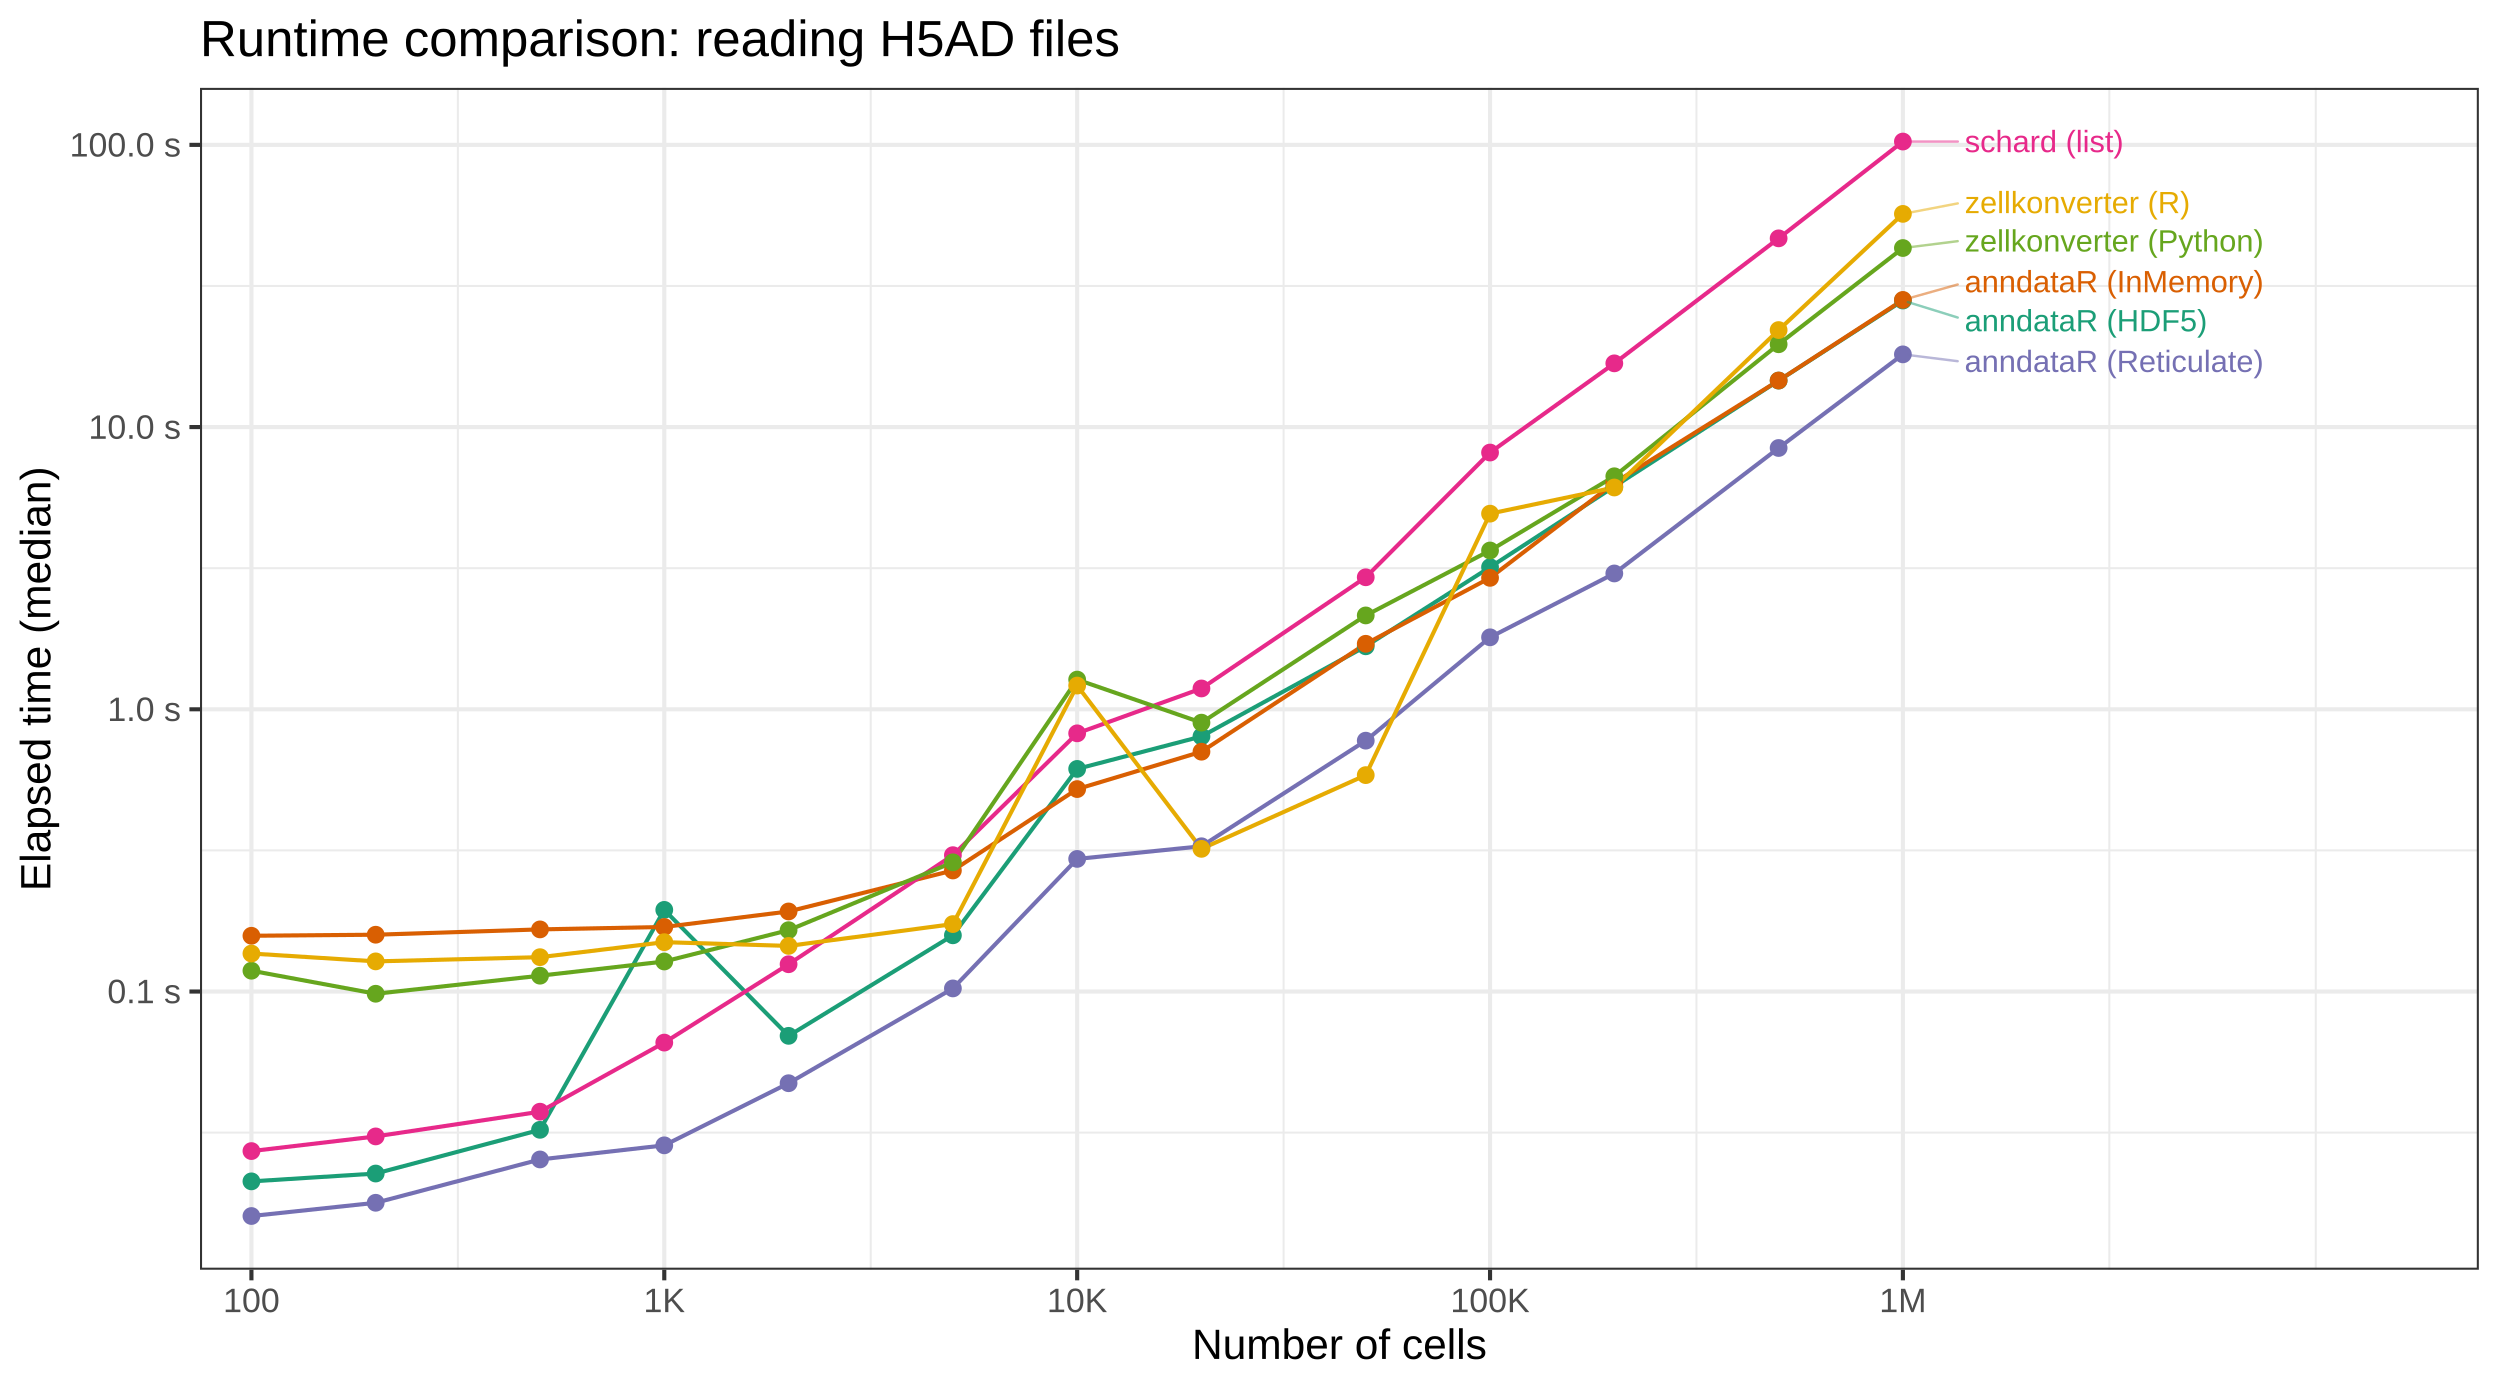
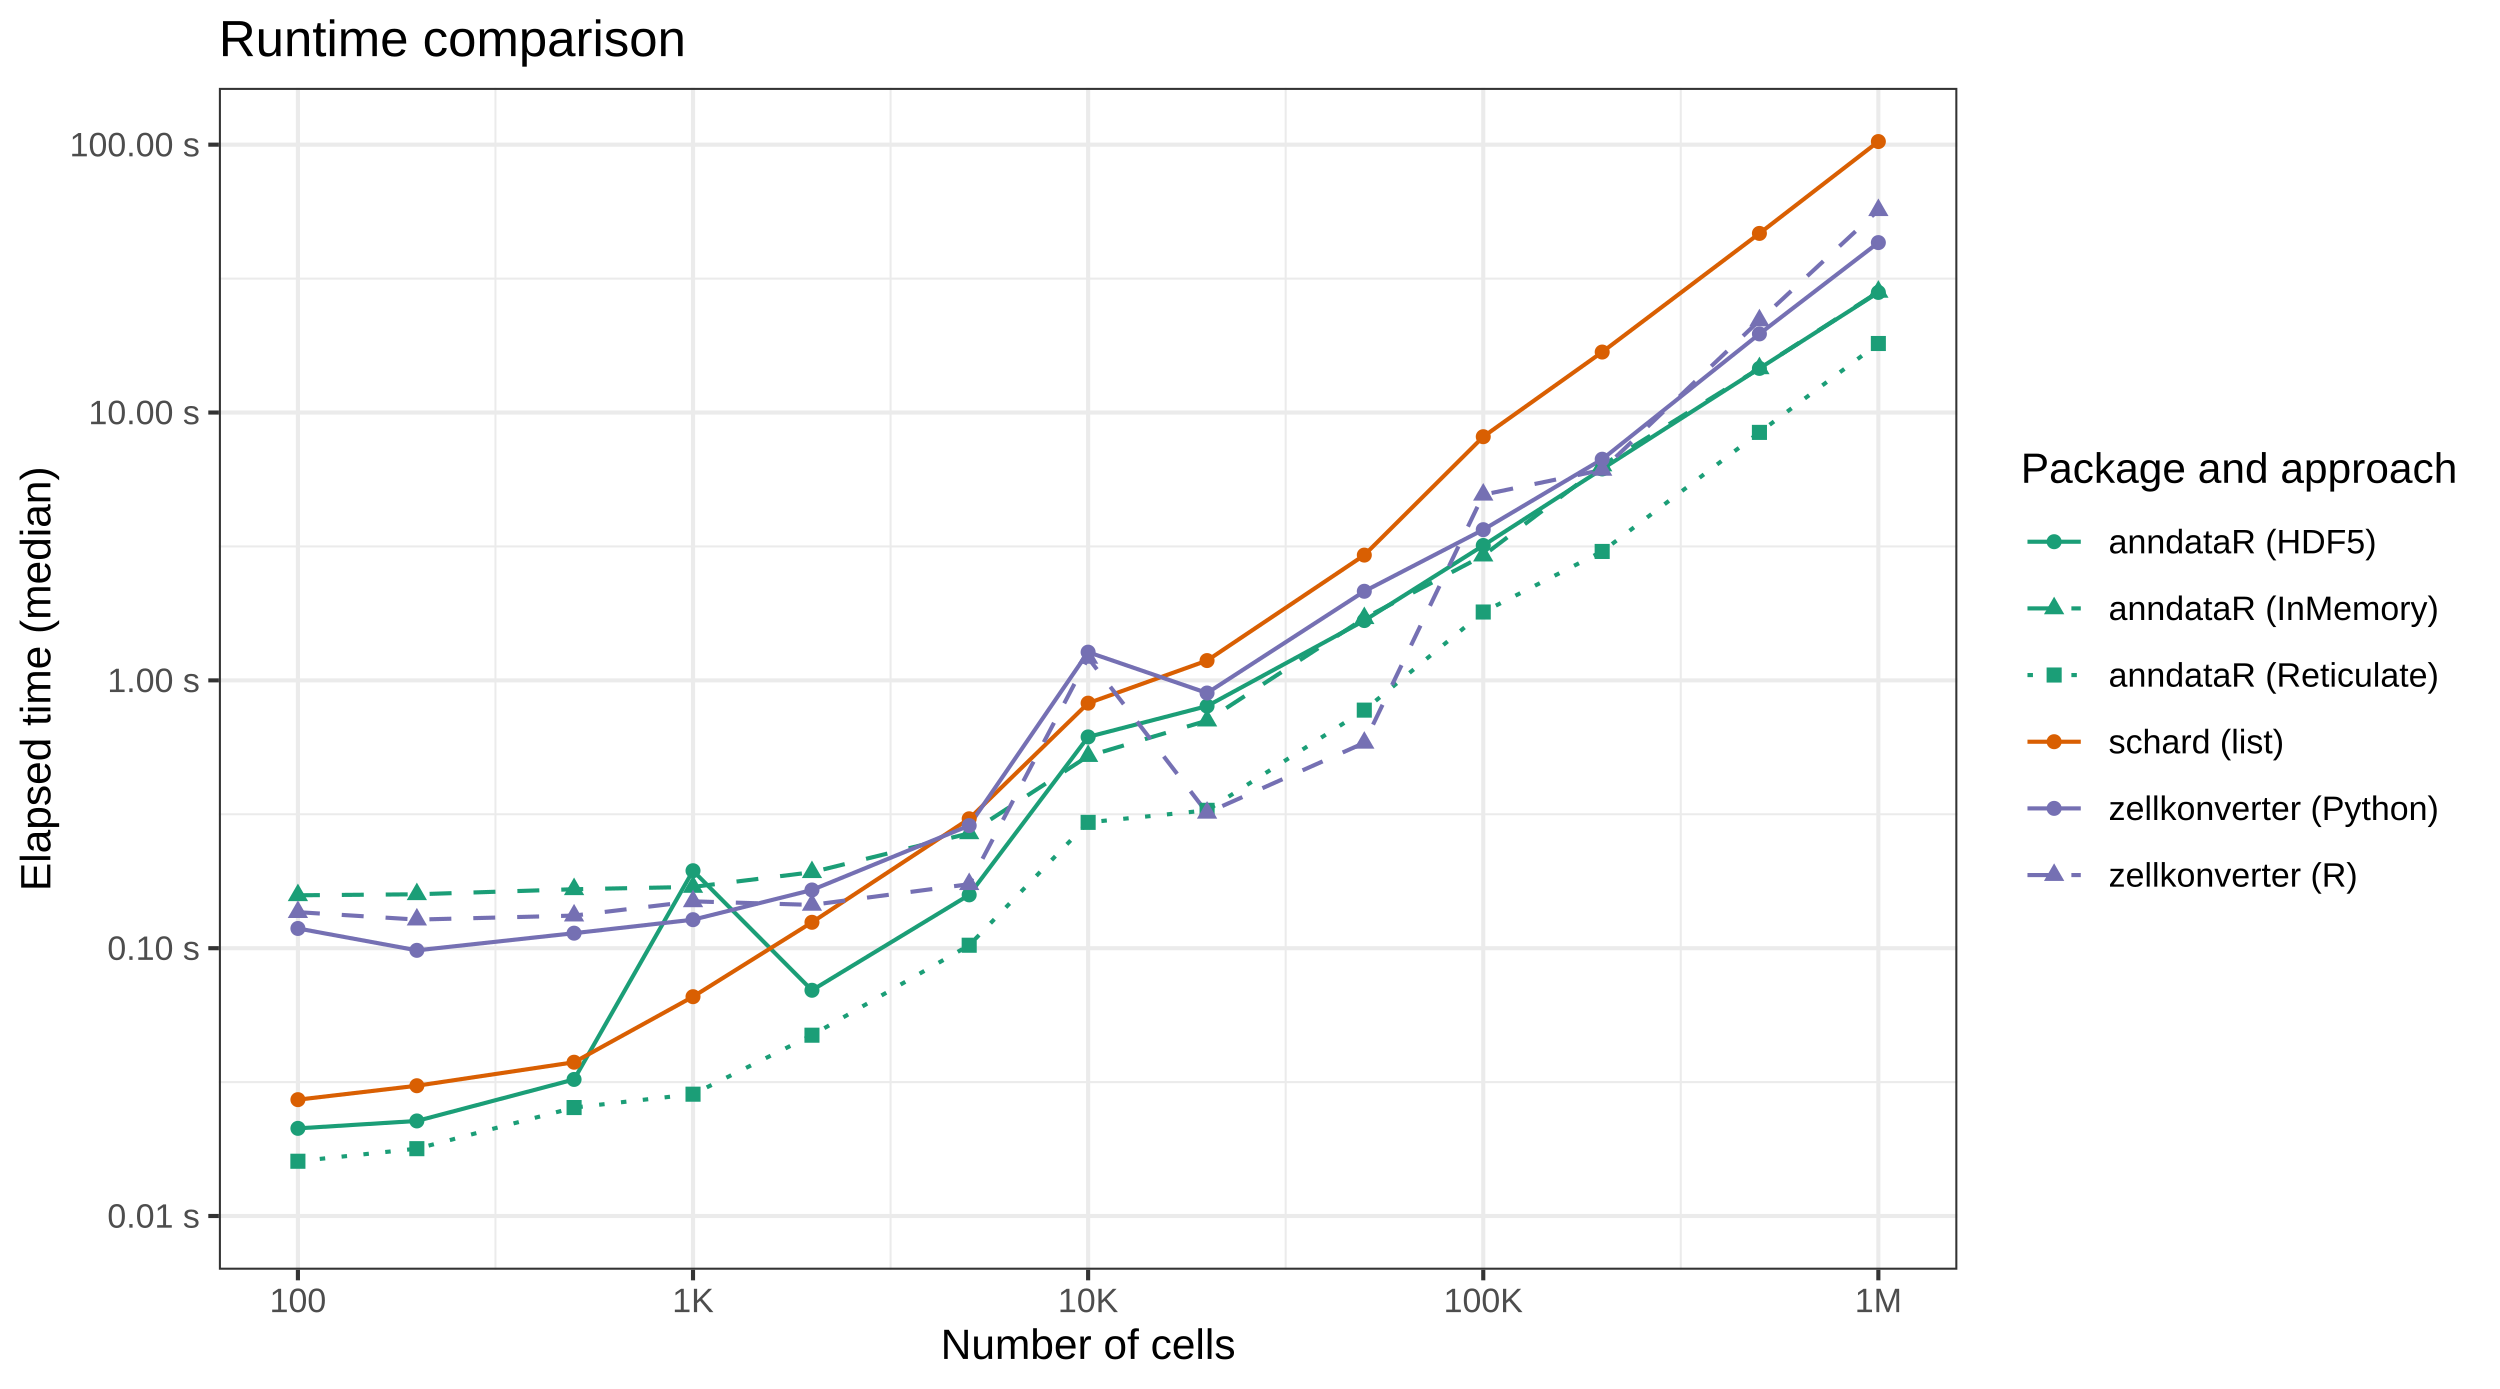
<svg xmlns="http://www.w3.org/2000/svg" width="648.00pt" height="360.00pt" viewBox="0 0 648.00 360.00">
  <g class="svglite">
    <defs>
      <style type="text/css">
    .svglite line, .svglite polyline, .svglite polygon, .svglite path, .svglite rect, .svglite circle {
      fill: none;
      stroke: #000000;
      stroke-linecap: round;
      stroke-linejoin: round;
      stroke-miterlimit: 10.00;
    }
    .svglite text {
      white-space: pre;
    }
    .svglite g.glyphgroup path {
      fill: inherit;
      stroke: none;
    }
  </style>
    </defs>
    <rect width="100%" height="100%" style="stroke: none; fill: #FFFFFF;" />
    <defs>
      <clipPath id="cpMC4wMHw2NDguMDB8MC4wMHwzNjAuMDA=">
        <rect x="0.00" y="0.00" width="648.00" height="360.00" />
      </clipPath>
    </defs>
    <g clip-path="url(#cpMC4wMHw2NDguMDB8MC4wMHwzNjAuMDA=)">
      <rect x="0.00" y="0.00" width="648.00" height="360.00" style="stroke-width: 1.07; stroke: #FFFFFF; fill: #FFFFFF;" />
    </g>
    <defs>
-       <clipPath id="cpNTEuODR8NjQyLjUyfDIyLjc3fDMyOS4xMg==">
-         <rect x="51.84" y="22.77" width="590.68" height="306.35" />
+       <clipPath id="cpNTYuNzN8NTA3LjM1fDIyLjc3fDMyOS4xMg==">
+         <rect x="56.73" y="22.77" width="450.62" height="306.35" />
      </clipPath>
    </defs>
-     <g clip-path="url(#cpNTEuODR8NjQyLjUyfDIyLjc3fDMyOS4xMg==)">
-       <rect x="51.84" y="22.77" width="590.68" height="306.35" style="stroke-width: 1.07; stroke: none; fill: #FFFFFF;" />
-       <polyline points="51.84,293.57 642.52,293.57 " style="stroke-width: 0.53; stroke: #EBEBEB; stroke-linecap: butt;" />
-       <polyline points="51.84,220.42 642.52,220.42 " style="stroke-width: 0.53; stroke: #EBEBEB; stroke-linecap: butt;" />
-       <polyline points="51.84,147.27 642.52,147.27 " style="stroke-width: 0.53; stroke: #EBEBEB; stroke-linecap: butt;" />
-       <polyline points="51.84,74.12 642.52,74.12 " style="stroke-width: 0.53; stroke: #EBEBEB; stroke-linecap: butt;" />
-       <polyline points="118.68,329.12 118.68,22.77 " style="stroke-width: 0.53; stroke: #EBEBEB; stroke-linecap: butt;" />
-       <polyline points="225.69,329.12 225.69,22.77 " style="stroke-width: 0.53; stroke: #EBEBEB; stroke-linecap: butt;" />
-       <polyline points="332.71,329.12 332.71,22.77 " style="stroke-width: 0.53; stroke: #EBEBEB; stroke-linecap: butt;" />
-       <polyline points="439.72,329.12 439.72,22.77 " style="stroke-width: 0.53; stroke: #EBEBEB; stroke-linecap: butt;" />
-       <polyline points="546.74,329.12 546.74,22.77 " style="stroke-width: 0.53; stroke: #EBEBEB; stroke-linecap: butt;" />
-       <polyline points="600.25,329.12 600.25,22.77 " style="stroke-width: 0.53; stroke: #EBEBEB; stroke-linecap: butt;" />
-       <polyline points="51.84,257.00 642.52,257.00 " style="stroke-width: 1.07; stroke: #EBEBEB; stroke-linecap: butt;" />
-       <polyline points="51.84,183.85 642.52,183.85 " style="stroke-width: 1.07; stroke: #EBEBEB; stroke-linecap: butt;" />
-       <polyline points="51.84,110.70 642.52,110.70 " style="stroke-width: 1.07; stroke: #EBEBEB; stroke-linecap: butt;" />
-       <polyline points="51.84,37.55 642.52,37.55 " style="stroke-width: 1.07; stroke: #EBEBEB; stroke-linecap: butt;" />
-       <polyline points="65.17,329.12 65.17,22.77 " style="stroke-width: 1.07; stroke: #EBEBEB; stroke-linecap: butt;" />
-       <polyline points="172.18,329.12 172.18,22.77 " style="stroke-width: 1.07; stroke: #EBEBEB; stroke-linecap: butt;" />
-       <polyline points="279.20,329.12 279.20,22.77 " style="stroke-width: 1.07; stroke: #EBEBEB; stroke-linecap: butt;" />
-       <polyline points="386.22,329.12 386.22,22.77 " style="stroke-width: 1.07; stroke: #EBEBEB; stroke-linecap: butt;" />
-       <polyline points="493.23,329.12 493.23,22.77 " style="stroke-width: 1.07; stroke: #EBEBEB; stroke-linecap: butt;" />
-       <polyline points="65.17,306.21 97.38,304.18 139.97,292.85 172.18,235.84 204.40,268.49 246.99,242.43 279.20,199.30 311.42,190.88 354.00,167.52 386.22,147.01 418.43,126.11 461.02,98.65 493.23,77.90 " style="stroke-width: 1.07; stroke: #1B9E77; stroke-linecap: butt;" />
-       <polyline points="65.17,242.55 97.38,242.28 139.97,240.90 172.18,240.27 204.40,236.25 246.99,225.63 279.20,204.53 311.42,194.84 354.00,166.87 386.22,149.78 418.43,125.16 461.02,98.63 493.23,77.74 " style="stroke-width: 1.07; stroke: #D95F02; stroke-linecap: butt;" />
-       <polyline points="65.17,315.19 97.38,311.76 139.97,300.53 172.18,296.87 204.40,280.77 246.99,256.20 279.20,222.63 311.42,219.35 354.00,191.98 386.22,165.19 418.43,148.64 461.02,116.12 493.23,91.85 " style="stroke-width: 1.07; stroke: #7570B3; stroke-linecap: butt;" />
-       <polyline points="65.17,298.36 97.38,294.56 139.97,288.15 172.18,270.24 204.40,249.93 246.99,221.66 279.20,190.08 311.42,178.45 354.00,149.63 386.22,117.30 418.43,94.18 461.02,61.78 493.23,36.69 " style="stroke-width: 1.07; stroke: #E7298A; stroke-linecap: butt;" />
-       <polyline points="65.17,251.61 97.38,257.58 139.97,252.90 172.18,249.22 204.40,241.10 246.99,223.51 279.20,176.15 311.42,187.31 354.00,159.52 386.22,142.69 418.43,123.45 461.02,89.23 493.23,64.29 " style="stroke-width: 1.07; stroke: #66A61E; stroke-linecap: butt;" />
-       <polyline points="65.17,247.16 97.38,249.19 139.97,248.10 172.18,244.21 204.40,245.18 246.99,239.52 279.20,177.70 311.42,220.02 354.00,200.91 386.22,133.14 418.43,126.36 461.02,85.55 493.23,55.44 " style="stroke-width: 1.07; stroke: #E6AB02; stroke-linecap: butt;" />
-       <circle cx="65.17" cy="306.21" r="1.95" style="stroke-width: 0.71; stroke: #1B9E77; fill: #1B9E77;" />
-       <circle cx="172.18" cy="235.84" r="1.95" style="stroke-width: 0.71; stroke: #1B9E77; fill: #1B9E77;" />
-       <circle cx="279.20" cy="199.30" r="1.95" style="stroke-width: 0.71; stroke: #1B9E77; fill: #1B9E77;" />
-       <circle cx="386.22" cy="147.01" r="1.95" style="stroke-width: 0.71; stroke: #1B9E77; fill: #1B9E77;" />
-       <circle cx="493.23" cy="77.90" r="1.95" style="stroke-width: 0.71; stroke: #1B9E77; fill: #1B9E77;" />
-       <circle cx="97.38" cy="304.18" r="1.95" style="stroke-width: 0.71; stroke: #1B9E77; fill: #1B9E77;" />
-       <circle cx="204.40" cy="268.49" r="1.95" style="stroke-width: 0.71; stroke: #1B9E77; fill: #1B9E77;" />
-       <circle cx="311.42" cy="190.88" r="1.95" style="stroke-width: 0.71; stroke: #1B9E77; fill: #1B9E77;" />
-       <circle cx="418.43" cy="126.11" r="1.95" style="stroke-width: 0.71; stroke: #1B9E77; fill: #1B9E77;" />
-       <circle cx="139.97" cy="292.85" r="1.95" style="stroke-width: 0.71; stroke: #1B9E77; fill: #1B9E77;" />
-       <circle cx="246.99" cy="242.43" r="1.95" style="stroke-width: 0.71; stroke: #1B9E77; fill: #1B9E77;" />
-       <circle cx="354.00" cy="167.52" r="1.95" style="stroke-width: 0.71; stroke: #1B9E77; fill: #1B9E77;" />
-       <circle cx="461.02" cy="98.65" r="1.95" style="stroke-width: 0.71; stroke: #1B9E77; fill: #1B9E77;" />
-       <circle cx="65.17" cy="242.55" r="1.95" style="stroke-width: 0.71; stroke: #D95F02; fill: #D95F02;" />
-       <circle cx="172.18" cy="240.27" r="1.95" style="stroke-width: 0.71; stroke: #D95F02; fill: #D95F02;" />
-       <circle cx="279.20" cy="204.53" r="1.95" style="stroke-width: 0.71; stroke: #D95F02; fill: #D95F02;" />
-       <circle cx="386.22" cy="149.78" r="1.95" style="stroke-width: 0.71; stroke: #D95F02; fill: #D95F02;" />
-       <circle cx="493.23" cy="77.74" r="1.95" style="stroke-width: 0.71; stroke: #D95F02; fill: #D95F02;" />
-       <circle cx="97.38" cy="242.28" r="1.95" style="stroke-width: 0.71; stroke: #D95F02; fill: #D95F02;" />
-       <circle cx="204.40" cy="236.25" r="1.95" style="stroke-width: 0.71; stroke: #D95F02; fill: #D95F02;" />
-       <circle cx="311.42" cy="194.84" r="1.95" style="stroke-width: 0.71; stroke: #D95F02; fill: #D95F02;" />
-       <circle cx="418.43" cy="125.16" r="1.95" style="stroke-width: 0.71; stroke: #D95F02; fill: #D95F02;" />
-       <circle cx="139.97" cy="240.90" r="1.95" style="stroke-width: 0.71; stroke: #D95F02; fill: #D95F02;" />
-       <circle cx="246.99" cy="225.63" r="1.95" style="stroke-width: 0.71; stroke: #D95F02; fill: #D95F02;" />
-       <circle cx="354.00" cy="166.87" r="1.95" style="stroke-width: 0.71; stroke: #D95F02; fill: #D95F02;" />
-       <circle cx="461.02" cy="98.63" r="1.95" style="stroke-width: 0.71; stroke: #D95F02; fill: #D95F02;" />
-       <circle cx="65.17" cy="315.19" r="1.95" style="stroke-width: 0.71; stroke: #7570B3; fill: #7570B3;" />
-       <circle cx="172.18" cy="296.87" r="1.95" style="stroke-width: 0.71; stroke: #7570B3; fill: #7570B3;" />
-       <circle cx="279.20" cy="222.63" r="1.95" style="stroke-width: 0.71; stroke: #7570B3; fill: #7570B3;" />
-       <circle cx="386.22" cy="165.19" r="1.95" style="stroke-width: 0.71; stroke: #7570B3; fill: #7570B3;" />
-       <circle cx="493.23" cy="91.85" r="1.95" style="stroke-width: 0.71; stroke: #7570B3; fill: #7570B3;" />
-       <circle cx="97.38" cy="311.76" r="1.95" style="stroke-width: 0.71; stroke: #7570B3; fill: #7570B3;" />
-       <circle cx="204.40" cy="280.77" r="1.95" style="stroke-width: 0.71; stroke: #7570B3; fill: #7570B3;" />
-       <circle cx="311.42" cy="219.35" r="1.95" style="stroke-width: 0.71; stroke: #7570B3; fill: #7570B3;" />
-       <circle cx="418.43" cy="148.64" r="1.95" style="stroke-width: 0.71; stroke: #7570B3; fill: #7570B3;" />
-       <circle cx="139.97" cy="300.53" r="1.95" style="stroke-width: 0.71; stroke: #7570B3; fill: #7570B3;" />
-       <circle cx="246.99" cy="256.20" r="1.95" style="stroke-width: 0.71; stroke: #7570B3; fill: #7570B3;" />
-       <circle cx="354.00" cy="191.98" r="1.95" style="stroke-width: 0.71; stroke: #7570B3; fill: #7570B3;" />
-       <circle cx="461.02" cy="116.12" r="1.95" style="stroke-width: 0.71; stroke: #7570B3; fill: #7570B3;" />
-       <circle cx="65.17" cy="298.36" r="1.95" style="stroke-width: 0.71; stroke: #E7298A; fill: #E7298A;" />
-       <circle cx="172.18" cy="270.24" r="1.95" style="stroke-width: 0.71; stroke: #E7298A; fill: #E7298A;" />
-       <circle cx="279.20" cy="190.08" r="1.95" style="stroke-width: 0.71; stroke: #E7298A; fill: #E7298A;" />
-       <circle cx="386.22" cy="117.30" r="1.95" style="stroke-width: 0.71; stroke: #E7298A; fill: #E7298A;" />
-       <circle cx="493.23" cy="36.69" r="1.95" style="stroke-width: 0.71; stroke: #E7298A; fill: #E7298A;" />
-       <circle cx="97.38" cy="294.56" r="1.95" style="stroke-width: 0.71; stroke: #E7298A; fill: #E7298A;" />
-       <circle cx="204.40" cy="249.93" r="1.95" style="stroke-width: 0.71; stroke: #E7298A; fill: #E7298A;" />
-       <circle cx="311.42" cy="178.45" r="1.95" style="stroke-width: 0.71; stroke: #E7298A; fill: #E7298A;" />
-       <circle cx="418.43" cy="94.18" r="1.95" style="stroke-width: 0.71; stroke: #E7298A; fill: #E7298A;" />
-       <circle cx="139.97" cy="288.15" r="1.95" style="stroke-width: 0.71; stroke: #E7298A; fill: #E7298A;" />
-       <circle cx="246.99" cy="221.66" r="1.95" style="stroke-width: 0.71; stroke: #E7298A; fill: #E7298A;" />
-       <circle cx="354.00" cy="149.63" r="1.95" style="stroke-width: 0.71; stroke: #E7298A; fill: #E7298A;" />
-       <circle cx="461.02" cy="61.78" r="1.95" style="stroke-width: 0.71; stroke: #E7298A; fill: #E7298A;" />
-       <circle cx="65.17" cy="251.61" r="1.95" style="stroke-width: 0.71; stroke: #66A61E; fill: #66A61E;" />
-       <circle cx="172.18" cy="249.22" r="1.95" style="stroke-width: 0.71; stroke: #66A61E; fill: #66A61E;" />
-       <circle cx="279.20" cy="176.15" r="1.95" style="stroke-width: 0.71; stroke: #66A61E; fill: #66A61E;" />
-       <circle cx="386.22" cy="142.69" r="1.95" style="stroke-width: 0.71; stroke: #66A61E; fill: #66A61E;" />
-       <circle cx="493.23" cy="64.29" r="1.95" style="stroke-width: 0.71; stroke: #66A61E; fill: #66A61E;" />
-       <circle cx="97.38" cy="257.58" r="1.95" style="stroke-width: 0.71; stroke: #66A61E; fill: #66A61E;" />
-       <circle cx="204.40" cy="241.10" r="1.95" style="stroke-width: 0.71; stroke: #66A61E; fill: #66A61E;" />
-       <circle cx="311.42" cy="187.31" r="1.95" style="stroke-width: 0.71; stroke: #66A61E; fill: #66A61E;" />
-       <circle cx="418.43" cy="123.45" r="1.95" style="stroke-width: 0.71; stroke: #66A61E; fill: #66A61E;" />
-       <circle cx="139.97" cy="252.90" r="1.95" style="stroke-width: 0.71; stroke: #66A61E; fill: #66A61E;" />
-       <circle cx="246.99" cy="223.51" r="1.95" style="stroke-width: 0.71; stroke: #66A61E; fill: #66A61E;" />
-       <circle cx="354.00" cy="159.52" r="1.95" style="stroke-width: 0.71; stroke: #66A61E; fill: #66A61E;" />
-       <circle cx="461.02" cy="89.23" r="1.95" style="stroke-width: 0.71; stroke: #66A61E; fill: #66A61E;" />
-       <circle cx="65.17" cy="247.16" r="1.95" style="stroke-width: 0.71; stroke: #E6AB02; fill: #E6AB02;" />
-       <circle cx="172.18" cy="244.21" r="1.95" style="stroke-width: 0.71; stroke: #E6AB02; fill: #E6AB02;" />
-       <circle cx="279.20" cy="177.70" r="1.95" style="stroke-width: 0.71; stroke: #E6AB02; fill: #E6AB02;" />
-       <circle cx="386.22" cy="133.14" r="1.95" style="stroke-width: 0.71; stroke: #E6AB02; fill: #E6AB02;" />
-       <circle cx="493.23" cy="55.44" r="1.95" style="stroke-width: 0.71; stroke: #E6AB02; fill: #E6AB02;" />
-       <circle cx="97.38" cy="249.19" r="1.95" style="stroke-width: 0.71; stroke: #E6AB02; fill: #E6AB02;" />
-       <circle cx="204.40" cy="245.18" r="1.95" style="stroke-width: 0.71; stroke: #E6AB02; fill: #E6AB02;" />
-       <circle cx="311.42" cy="220.02" r="1.95" style="stroke-width: 0.71; stroke: #E6AB02; fill: #E6AB02;" />
-       <circle cx="418.43" cy="126.36" r="1.95" style="stroke-width: 0.71; stroke: #E6AB02; fill: #E6AB02;" />
-       <circle cx="139.97" cy="248.10" r="1.95" style="stroke-width: 0.71; stroke: #E6AB02; fill: #E6AB02;" />
-       <circle cx="246.99" cy="239.52" r="1.95" style="stroke-width: 0.71; stroke: #E6AB02; fill: #E6AB02;" />
-       <circle cx="354.00" cy="200.91" r="1.95" style="stroke-width: 0.71; stroke: #E6AB02; fill: #E6AB02;" />
-       <circle cx="461.02" cy="85.55" r="1.95" style="stroke-width: 0.71; stroke: #E6AB02; fill: #E6AB02;" />
-       <line x1="507.44" y1="82.31" x2="494.51" y2="78.30" style="stroke-width: 0.64; stroke: #1B9E77; stroke-opacity: 0.50;" />
-       <line x1="507.43" y1="73.74" x2="494.54" y2="77.37" style="stroke-width: 0.64; stroke: #D95F02; stroke-opacity: 0.50;" />
-       <line x1="507.42" y1="93.62" x2="494.68" y2="92.03" style="stroke-width: 0.64; stroke: #7570B3; stroke-opacity: 0.50;" />
-       <line x1="507.46" y1="36.69" x2="494.72" y2="36.69" style="stroke-width: 0.64; stroke: #E7298A; stroke-opacity: 0.50;" />
-       <line x1="507.43" y1="62.51" x2="494.68" y2="64.11" style="stroke-width: 0.64; stroke: #66A61E; stroke-opacity: 0.50;" />
-       <line x1="507.45" y1="52.72" x2="494.63" y2="55.17" style="stroke-width: 0.64; stroke: #E6AB02; stroke-opacity: 0.50;" />
-       <text x="509.24" y="85.87" style="font-size: 7.97px;fill: #1B9E77; font-family: &quot;Liberation Sans&quot;;" textLength="62.78px" lengthAdjust="spacingAndGlyphs">anndataR (HDF5)</text>
-       <text x="509.23" y="75.75" style="font-size: 7.97px;fill: #D95F02; font-family: &quot;Liberation Sans&quot;;" textLength="77.36px" lengthAdjust="spacingAndGlyphs">anndataR (InMemory)</text>
-       <text x="509.22" y="96.41" style="font-size: 7.97px;fill: #7570B3; font-family: &quot;Liberation Sans&quot;;" textLength="77.36px" lengthAdjust="spacingAndGlyphs">anndataR (Reticulate)</text>
-       <text x="509.26" y="39.43" style="font-size: 7.97px;fill: #E7298A; font-family: &quot;Liberation Sans&quot;;" textLength="41.12px" lengthAdjust="spacingAndGlyphs">schard (list)</text>
-       <text x="509.23" y="65.19" style="font-size: 7.97px;fill: #66A61E; font-family: &quot;Liberation Sans&quot;;" textLength="77.38px" lengthAdjust="spacingAndGlyphs">zellkonverter (Python)</text>
-       <text x="509.25" y="55.25" style="font-size: 7.97px;fill: #E6AB02; font-family: &quot;Liberation Sans&quot;;" textLength="58.38px" lengthAdjust="spacingAndGlyphs">zellkonverter (R)</text>
-       <rect x="51.84" y="22.77" width="590.68" height="306.35" style="stroke-width: 1.07; stroke: #333333;" />
+     <g clip-path="url(#cpNTYuNzN8NTA3LjM1fDIyLjc3fDMyOS4xMg==)">
+       <rect x="56.73" y="22.77" width="450.62" height="306.35" style="stroke-width: 1.07; stroke: none; fill: #FFFFFF;" />
+       <polyline points="56.73,280.48 507.35,280.48 " style="stroke-width: 0.53; stroke: #EBEBEB; stroke-linecap: butt;" />
+       <polyline points="56.73,211.06 507.35,211.06 " style="stroke-width: 0.53; stroke: #EBEBEB; stroke-linecap: butt;" />
+       <polyline points="56.73,141.64 507.35,141.64 " style="stroke-width: 0.53; stroke: #EBEBEB; stroke-linecap: butt;" />
+       <polyline points="56.73,72.22 507.35,72.22 " style="stroke-width: 0.53; stroke: #EBEBEB; stroke-linecap: butt;" />
+       <polyline points="128.42,329.12 128.42,22.77 " style="stroke-width: 0.53; stroke: #EBEBEB; stroke-linecap: butt;" />
+       <polyline points="230.84,329.12 230.84,22.77 " style="stroke-width: 0.53; stroke: #EBEBEB; stroke-linecap: butt;" />
+       <polyline points="333.25,329.12 333.25,22.77 " style="stroke-width: 0.53; stroke: #EBEBEB; stroke-linecap: butt;" />
+       <polyline points="435.66,329.12 435.66,22.77 " style="stroke-width: 0.53; stroke: #EBEBEB; stroke-linecap: butt;" />
+       <polyline points="56.73,315.19 507.35,315.19 " style="stroke-width: 1.07; stroke: #EBEBEB; stroke-linecap: butt;" />
+       <polyline points="56.73,245.77 507.35,245.77 " style="stroke-width: 1.07; stroke: #EBEBEB; stroke-linecap: butt;" />
+       <polyline points="56.73,176.35 507.35,176.35 " style="stroke-width: 1.07; stroke: #EBEBEB; stroke-linecap: butt;" />
+       <polyline points="56.73,106.93 507.35,106.93 " style="stroke-width: 1.07; stroke: #EBEBEB; stroke-linecap: butt;" />
+       <polyline points="56.73,37.50 507.35,37.50 " style="stroke-width: 1.07; stroke: #EBEBEB; stroke-linecap: butt;" />
+       <polyline points="77.22,329.12 77.22,22.77 " style="stroke-width: 1.07; stroke: #EBEBEB; stroke-linecap: butt;" />
+       <polyline points="179.63,329.12 179.63,22.77 " style="stroke-width: 1.07; stroke: #EBEBEB; stroke-linecap: butt;" />
+       <polyline points="282.04,329.12 282.04,22.77 " style="stroke-width: 1.07; stroke: #EBEBEB; stroke-linecap: butt;" />
+       <polyline points="384.46,329.12 384.46,22.77 " style="stroke-width: 1.07; stroke: #EBEBEB; stroke-linecap: butt;" />
+       <polyline points="486.87,329.12 486.87,22.77 " style="stroke-width: 1.07; stroke: #EBEBEB; stroke-linecap: butt;" />
+       <polyline points="77.22,292.47 108.05,290.55 148.80,279.79 179.63,225.69 210.46,256.68 251.21,231.95 282.04,191.01 312.87,183.02 353.63,160.85 384.46,141.39 415.29,121.55 456.04,95.49 486.87,75.80 " style="stroke-width: 1.07; stroke: #1B9E77; stroke-linecap: butt;" />
+       <polyline points="77.22,232.06 108.05,231.80 148.80,230.49 179.63,229.89 210.46,226.08 251.21,216.00 282.04,195.97 312.87,186.78 353.63,160.24 384.46,144.01 415.29,120.65 456.04,95.47 486.87,75.65 " style="stroke-width: 1.07; stroke: #1B9E77; stroke-dasharray: 5.69,5.69; stroke-linecap: butt;" />
+       <polyline points="77.22,300.99 108.05,297.74 148.80,287.08 179.63,283.61 210.46,268.33 251.21,245.01 282.04,213.16 312.87,210.04 353.63,184.06 384.46,158.64 415.29,142.93 456.04,112.07 486.87,89.04 " style="stroke-width: 1.07; stroke: #1B9E77; stroke-dasharray: 1.42,4.27; stroke-linecap: butt;" />
+       <polyline points="77.22,285.03 108.05,281.42 148.80,275.33 179.63,258.34 210.46,239.06 251.21,212.23 282.04,182.26 312.87,171.22 353.63,143.88 384.46,113.19 415.29,91.25 456.04,60.50 486.87,36.69 " style="stroke-width: 1.07; stroke: #D95F02; stroke-linecap: butt;" />
+       <polyline points="77.22,240.66 108.05,246.33 148.80,241.88 179.63,238.38 210.46,230.68 251.21,213.99 282.04,169.04 312.87,179.63 353.63,153.26 384.46,137.29 415.29,119.03 456.04,86.55 486.87,62.88 " style="stroke-width: 1.07; stroke: #7570B3; stroke-linecap: butt;" />
+       <polyline points="77.22,236.43 108.05,238.36 148.80,237.32 179.63,233.63 210.46,234.55 251.21,229.18 282.04,170.52 312.87,210.68 353.63,192.54 384.46,128.23 415.29,121.79 456.04,83.06 486.87,54.48 " style="stroke-width: 1.07; stroke: #7570B3; stroke-dasharray: 5.69,5.69; stroke-linecap: butt;" />
+       <circle cx="77.22" cy="292.47" r="1.95" style="stroke-width: 0.71; stroke: none; fill: #1B9E77;" />
+       <circle cx="108.05" cy="290.55" r="1.95" style="stroke-width: 0.71; stroke: none; fill: #1B9E77;" />
+       <circle cx="148.80" cy="279.79" r="1.95" style="stroke-width: 0.71; stroke: none; fill: #1B9E77;" />
+       <circle cx="179.63" cy="225.69" r="1.95" style="stroke-width: 0.71; stroke: none; fill: #1B9E77;" />
+       <circle cx="210.46" cy="256.68" r="1.95" style="stroke-width: 0.71; stroke: none; fill: #1B9E77;" />
+       <circle cx="251.21" cy="231.95" r="1.95" style="stroke-width: 0.71; stroke: none; fill: #1B9E77;" />
+       <circle cx="282.04" cy="191.01" r="1.95" style="stroke-width: 0.71; stroke: none; fill: #1B9E77;" />
+       <circle cx="312.87" cy="183.02" r="1.95" style="stroke-width: 0.71; stroke: none; fill: #1B9E77;" />
+       <circle cx="353.63" cy="160.85" r="1.95" style="stroke-width: 0.71; stroke: none; fill: #1B9E77;" />
+       <circle cx="384.46" cy="141.39" r="1.95" style="stroke-width: 0.71; stroke: none; fill: #1B9E77;" />
+       <circle cx="415.29" cy="121.55" r="1.95" style="stroke-width: 0.71; stroke: none; fill: #1B9E77;" />
+       <circle cx="456.04" cy="95.49" r="1.95" style="stroke-width: 0.71; stroke: none; fill: #1B9E77;" />
+       <circle cx="486.87" cy="75.80" r="1.95" style="stroke-width: 0.71; stroke: none; fill: #1B9E77;" />
+       <polygon points="77.22,229.02 79.85,233.58 74.58,233.58 " style="stroke-width: 0.71; stroke: none; fill: #1B9E77;" />
+       <polygon points="108.05,228.76 110.68,233.32 105.41,233.32 " style="stroke-width: 0.71; stroke: none; fill: #1B9E77;" />
+       <polygon points="148.80,227.45 151.43,232.01 146.17,232.01 " style="stroke-width: 0.71; stroke: none; fill: #1B9E77;" />
+       <polygon points="179.63,226.85 182.26,231.41 177.00,231.41 " style="stroke-width: 0.71; stroke: none; fill: #1B9E77;" />
+       <polygon points="210.46,223.04 213.09,227.60 207.83,227.60 " style="stroke-width: 0.71; stroke: none; fill: #1B9E77;" />
+       <polygon points="251.21,212.96 253.85,217.52 248.58,217.52 " style="stroke-width: 0.71; stroke: none; fill: #1B9E77;" />
+       <polygon points="282.04,192.93 284.68,197.49 279.41,197.49 " style="stroke-width: 0.71; stroke: none; fill: #1B9E77;" />
+       <polygon points="312.87,183.74 315.51,188.30 310.24,188.30 " style="stroke-width: 0.71; stroke: none; fill: #1B9E77;" />
+       <polygon points="353.63,157.20 356.26,161.76 350.99,161.76 " style="stroke-width: 0.71; stroke: none; fill: #1B9E77;" />
+       <polygon points="384.46,140.97 387.09,145.53 381.82,145.53 " style="stroke-width: 0.71; stroke: none; fill: #1B9E77;" />
+       <polygon points="415.29,117.61 417.92,122.17 412.65,122.17 " style="stroke-width: 0.71; stroke: none; fill: #1B9E77;" />
+       <polygon points="456.04,92.43 458.67,96.99 453.41,96.99 " style="stroke-width: 0.71; stroke: none; fill: #1B9E77;" />
+       <polygon points="486.87,72.61 489.50,77.17 484.24,77.17 " style="stroke-width: 0.71; stroke: none; fill: #1B9E77;" />
+       <polygon points="75.26,302.95 79.17,302.95 79.17,299.04 75.26,299.04 " style="stroke-width: 0.71; stroke: none; fill: #1B9E77;" />
+       <polygon points="106.09,299.69 110.00,299.69 110.00,295.78 106.09,295.78 " style="stroke-width: 0.71; stroke: none; fill: #1B9E77;" />
+       <polygon points="146.85,289.03 150.76,289.03 150.76,285.12 146.85,285.12 " style="stroke-width: 0.71; stroke: none; fill: #1B9E77;" />
+       <polygon points="177.68,285.57 181.59,285.57 181.59,281.66 177.68,281.66 " style="stroke-width: 0.71; stroke: none; fill: #1B9E77;" />
+       <polygon points="208.51,270.28 212.41,270.28 212.41,266.37 208.51,266.37 " style="stroke-width: 0.71; stroke: none; fill: #1B9E77;" />
+       <polygon points="249.26,246.96 253.17,246.96 253.17,243.05 249.26,243.05 " style="stroke-width: 0.71; stroke: none; fill: #1B9E77;" />
+       <polygon points="280.09,215.11 284.00,215.11 284.00,211.20 280.09,211.20 " style="stroke-width: 0.71; stroke: none; fill: #1B9E77;" />
+       <polygon points="310.92,211.99 314.83,211.99 314.83,208.08 310.92,208.08 " style="stroke-width: 0.71; stroke: none; fill: #1B9E77;" />
+       <polygon points="351.67,186.02 355.58,186.02 355.58,182.11 351.67,182.11 " style="stroke-width: 0.71; stroke: none; fill: #1B9E77;" />
+       <polygon points="382.50,160.59 386.41,160.59 386.41,156.68 382.50,156.68 " style="stroke-width: 0.71; stroke: none; fill: #1B9E77;" />
+       <polygon points="413.33,144.89 417.24,144.89 417.24,140.98 413.33,140.98 " style="stroke-width: 0.71; stroke: none; fill: #1B9E77;" />
+       <polygon points="454.09,114.03 458.00,114.03 458.00,110.12 454.09,110.12 " style="stroke-width: 0.71; stroke: none; fill: #1B9E77;" />
+       <polygon points="484.92,90.99 488.82,90.99 488.82,87.08 484.92,87.08 " style="stroke-width: 0.71; stroke: none; fill: #1B9E77;" />
+       <circle cx="77.22" cy="285.03" r="1.95" style="stroke-width: 0.71; stroke: none; fill: #D95F02;" />
+       <circle cx="108.05" cy="281.42" r="1.95" style="stroke-width: 0.71; stroke: none; fill: #D95F02;" />
+       <circle cx="148.80" cy="275.33" r="1.95" style="stroke-width: 0.71; stroke: none; fill: #D95F02;" />
+       <circle cx="179.63" cy="258.34" r="1.95" style="stroke-width: 0.71; stroke: none; fill: #D95F02;" />
+       <circle cx="210.46" cy="239.06" r="1.95" style="stroke-width: 0.71; stroke: none; fill: #D95F02;" />
+       <circle cx="251.21" cy="212.23" r="1.95" style="stroke-width: 0.71; stroke: none; fill: #D95F02;" />
+       <circle cx="282.04" cy="182.26" r="1.95" style="stroke-width: 0.71; stroke: none; fill: #D95F02;" />
+       <circle cx="312.87" cy="171.22" r="1.95" style="stroke-width: 0.71; stroke: none; fill: #D95F02;" />
+       <circle cx="353.63" cy="143.88" r="1.95" style="stroke-width: 0.71; stroke: none; fill: #D95F02;" />
+       <circle cx="384.46" cy="113.19" r="1.95" style="stroke-width: 0.71; stroke: none; fill: #D95F02;" />
+       <circle cx="415.29" cy="91.25" r="1.95" style="stroke-width: 0.71; stroke: none; fill: #D95F02;" />
+       <circle cx="456.04" cy="60.50" r="1.95" style="stroke-width: 0.71; stroke: none; fill: #D95F02;" />
+       <circle cx="486.87" cy="36.69" r="1.95" style="stroke-width: 0.71; stroke: none; fill: #D95F02;" />
+       <circle cx="77.22" cy="240.66" r="1.95" style="stroke-width: 0.71; stroke: none; fill: #7570B3;" />
+       <circle cx="108.05" cy="246.33" r="1.95" style="stroke-width: 0.71; stroke: none; fill: #7570B3;" />
+       <circle cx="148.80" cy="241.88" r="1.95" style="stroke-width: 0.71; stroke: none; fill: #7570B3;" />
+       <circle cx="179.63" cy="238.38" r="1.95" style="stroke-width: 0.71; stroke: none; fill: #7570B3;" />
+       <circle cx="210.46" cy="230.68" r="1.95" style="stroke-width: 0.71; stroke: none; fill: #7570B3;" />
+       <circle cx="251.21" cy="213.99" r="1.95" style="stroke-width: 0.71; stroke: none; fill: #7570B3;" />
+       <circle cx="282.04" cy="169.04" r="1.95" style="stroke-width: 0.71; stroke: none; fill: #7570B3;" />
+       <circle cx="312.87" cy="179.63" r="1.95" style="stroke-width: 0.71; stroke: none; fill: #7570B3;" />
+       <circle cx="353.63" cy="153.26" r="1.95" style="stroke-width: 0.71; stroke: none; fill: #7570B3;" />
+       <circle cx="384.46" cy="137.29" r="1.95" style="stroke-width: 0.71; stroke: none; fill: #7570B3;" />
+       <circle cx="415.29" cy="119.03" r="1.95" style="stroke-width: 0.71; stroke: none; fill: #7570B3;" />
+       <circle cx="456.04" cy="86.55" r="1.95" style="stroke-width: 0.71; stroke: none; fill: #7570B3;" />
+       <circle cx="486.87" cy="62.88" r="1.95" style="stroke-width: 0.71; stroke: none; fill: #7570B3;" />
+       <polygon points="77.22,233.39 79.85,237.95 74.58,237.95 " style="stroke-width: 0.71; stroke: none; fill: #7570B3;" />
+       <polygon points="108.05,235.32 110.68,239.88 105.41,239.88 " style="stroke-width: 0.71; stroke: none; fill: #7570B3;" />
+       <polygon points="148.80,234.28 151.43,238.84 146.17,238.84 " style="stroke-width: 0.71; stroke: none; fill: #7570B3;" />
+       <polygon points="179.63,230.59 182.26,235.15 177.00,235.15 " style="stroke-width: 0.71; stroke: none; fill: #7570B3;" />
+       <polygon points="210.46,231.51 213.09,236.07 207.83,236.07 " style="stroke-width: 0.71; stroke: none; fill: #7570B3;" />
+       <polygon points="251.21,226.14 253.85,230.70 248.58,230.70 " style="stroke-width: 0.71; stroke: none; fill: #7570B3;" />
+       <polygon points="282.04,167.48 284.68,172.04 279.41,172.04 " style="stroke-width: 0.71; stroke: none; fill: #7570B3;" />
+       <polygon points="312.87,207.64 315.51,212.20 310.24,212.20 " style="stroke-width: 0.71; stroke: none; fill: #7570B3;" />
+       <polygon points="353.63,189.50 356.26,194.06 350.99,194.06 " style="stroke-width: 0.71; stroke: none; fill: #7570B3;" />
+       <polygon points="384.46,125.19 387.09,129.75 381.82,129.75 " style="stroke-width: 0.71; stroke: none; fill: #7570B3;" />
+       <polygon points="415.29,118.75 417.92,123.31 412.65,123.31 " style="stroke-width: 0.71; stroke: none; fill: #7570B3;" />
+       <polygon points="456.04,80.02 458.67,84.58 453.41,84.58 " style="stroke-width: 0.71; stroke: none; fill: #7570B3;" />
+       <polygon points="486.87,51.44 489.50,56.00 484.24,56.00 " style="stroke-width: 0.71; stroke: none; fill: #7570B3;" />
+       <rect x="56.73" y="22.77" width="450.62" height="306.35" style="stroke-width: 1.07; stroke: #333333;" />
    </g>
    <g clip-path="url(#cpMC4wMHw2NDguMDB8MC4wMHwzNjAuMDA=)">
-       <text x="46.91" y="260.03" text-anchor="end" style="font-size: 8.80px;fill: #4D4D4D; font-family: &quot;Liberation Sans&quot;;" textLength="19.06px" lengthAdjust="spacingAndGlyphs">0.1 s</text>
-       <text x="46.91" y="186.88" text-anchor="end" style="font-size: 8.80px;fill: #4D4D4D; font-family: &quot;Liberation Sans&quot;;" textLength="19.06px" lengthAdjust="spacingAndGlyphs">1.0 s</text>
-       <text x="46.91" y="113.73" text-anchor="end" style="font-size: 8.80px;fill: #4D4D4D; font-family: &quot;Liberation Sans&quot;;" textLength="23.95px" lengthAdjust="spacingAndGlyphs">10.0 s</text>
-       <text x="46.91" y="40.58" text-anchor="end" style="font-size: 8.80px;fill: #4D4D4D; font-family: &quot;Liberation Sans&quot;;" textLength="28.84px" lengthAdjust="spacingAndGlyphs">100.0 s</text>
-       <polyline points="49.10,257.00 51.84,257.00 " style="stroke-width: 1.07; stroke: #333333; stroke-linecap: butt;" />
-       <polyline points="49.10,183.85 51.84,183.85 " style="stroke-width: 1.07; stroke: #333333; stroke-linecap: butt;" />
-       <polyline points="49.10,110.70 51.84,110.70 " style="stroke-width: 1.07; stroke: #333333; stroke-linecap: butt;" />
-       <polyline points="49.10,37.55 51.84,37.55 " style="stroke-width: 1.07; stroke: #333333; stroke-linecap: butt;" />
-       <polyline points="65.17,331.86 65.17,329.12 " style="stroke-width: 1.07; stroke: #333333; stroke-linecap: butt;" />
-       <polyline points="172.18,331.86 172.18,329.12 " style="stroke-width: 1.07; stroke: #333333; stroke-linecap: butt;" />
-       <polyline points="279.20,331.86 279.20,329.12 " style="stroke-width: 1.07; stroke: #333333; stroke-linecap: butt;" />
-       <polyline points="386.22,331.86 386.22,329.12 " style="stroke-width: 1.07; stroke: #333333; stroke-linecap: butt;" />
-       <polyline points="493.23,331.86 493.23,329.12 " style="stroke-width: 1.07; stroke: #333333; stroke-linecap: butt;" />
-       <text x="65.17" y="340.10" text-anchor="middle" style="font-size: 8.80px;fill: #4D4D4D; font-family: &quot;Liberation Sans&quot;;" textLength="14.67px" lengthAdjust="spacingAndGlyphs">100</text>
-       <text x="172.18" y="340.10" text-anchor="middle" style="font-size: 8.80px;fill: #4D4D4D; font-family: &quot;Liberation Sans&quot;;" textLength="10.77px" lengthAdjust="spacingAndGlyphs">1K</text>
-       <text x="279.20" y="340.10" text-anchor="middle" style="font-size: 8.80px;fill: #4D4D4D; font-family: &quot;Liberation Sans&quot;;" textLength="15.66px" lengthAdjust="spacingAndGlyphs">10K</text>
-       <text x="386.22" y="340.10" text-anchor="middle" style="font-size: 8.80px;fill: #4D4D4D; font-family: &quot;Liberation Sans&quot;;" textLength="20.55px" lengthAdjust="spacingAndGlyphs">100K</text>
-       <text x="493.23" y="340.10" text-anchor="middle" style="font-size: 8.80px;fill: #4D4D4D; font-family: &quot;Liberation Sans&quot;;" textLength="12.22px" lengthAdjust="spacingAndGlyphs">1M</text>
-       <text x="347.18" y="352.24" text-anchor="middle" style="font-size: 11.00px; font-family: &quot;Liberation Sans&quot;;" textLength="76.44px" lengthAdjust="spacingAndGlyphs">Number of cells</text>
+       <text x="51.80" y="318.22" text-anchor="end" style="font-size: 8.80px;fill: #4D4D4D; font-family: &quot;Liberation Sans&quot;;" textLength="23.95px" lengthAdjust="spacingAndGlyphs">0.01 s</text>
+       <text x="51.80" y="248.80" text-anchor="end" style="font-size: 8.80px;fill: #4D4D4D; font-family: &quot;Liberation Sans&quot;;" textLength="23.95px" lengthAdjust="spacingAndGlyphs">0.10 s</text>
+       <text x="51.80" y="179.38" text-anchor="end" style="font-size: 8.80px;fill: #4D4D4D; font-family: &quot;Liberation Sans&quot;;" textLength="23.95px" lengthAdjust="spacingAndGlyphs">1.00 s</text>
+       <text x="51.80" y="109.95" text-anchor="end" style="font-size: 8.80px;fill: #4D4D4D; font-family: &quot;Liberation Sans&quot;;" textLength="28.84px" lengthAdjust="spacingAndGlyphs">10.00 s</text>
+       <text x="51.80" y="40.53" text-anchor="end" style="font-size: 8.80px;fill: #4D4D4D; font-family: &quot;Liberation Sans&quot;;" textLength="33.73px" lengthAdjust="spacingAndGlyphs">100.00 s</text>
+       <polyline points="53.99,315.19 56.73,315.19 " style="stroke-width: 1.07; stroke: #333333; stroke-linecap: butt;" />
+       <polyline points="53.99,245.77 56.73,245.77 " style="stroke-width: 1.07; stroke: #333333; stroke-linecap: butt;" />
+       <polyline points="53.99,176.35 56.73,176.35 " style="stroke-width: 1.07; stroke: #333333; stroke-linecap: butt;" />
+       <polyline points="53.99,106.93 56.73,106.93 " style="stroke-width: 1.07; stroke: #333333; stroke-linecap: butt;" />
+       <polyline points="53.99,37.50 56.73,37.50 " style="stroke-width: 1.07; stroke: #333333; stroke-linecap: butt;" />
+       <polyline points="77.22,331.86 77.22,329.12 " style="stroke-width: 1.07; stroke: #333333; stroke-linecap: butt;" />
+       <polyline points="179.63,331.86 179.63,329.12 " style="stroke-width: 1.07; stroke: #333333; stroke-linecap: butt;" />
+       <polyline points="282.04,331.86 282.04,329.12 " style="stroke-width: 1.07; stroke: #333333; stroke-linecap: butt;" />
+       <polyline points="384.46,331.86 384.46,329.12 " style="stroke-width: 1.07; stroke: #333333; stroke-linecap: butt;" />
+       <polyline points="486.87,331.86 486.87,329.12 " style="stroke-width: 1.07; stroke: #333333; stroke-linecap: butt;" />
+       <text x="77.22" y="340.10" text-anchor="middle" style="font-size: 8.80px;fill: #4D4D4D; font-family: &quot;Liberation Sans&quot;;" textLength="14.67px" lengthAdjust="spacingAndGlyphs">100</text>
+       <text x="179.63" y="340.10" text-anchor="middle" style="font-size: 8.80px;fill: #4D4D4D; font-family: &quot;Liberation Sans&quot;;" textLength="10.77px" lengthAdjust="spacingAndGlyphs">1K</text>
+       <text x="282.04" y="340.10" text-anchor="middle" style="font-size: 8.80px;fill: #4D4D4D; font-family: &quot;Liberation Sans&quot;;" textLength="15.66px" lengthAdjust="spacingAndGlyphs">10K</text>
+       <text x="384.46" y="340.10" text-anchor="middle" style="font-size: 8.80px;fill: #4D4D4D; font-family: &quot;Liberation Sans&quot;;" textLength="20.55px" lengthAdjust="spacingAndGlyphs">100K</text>
+       <text x="486.87" y="340.10" text-anchor="middle" style="font-size: 8.80px;fill: #4D4D4D; font-family: &quot;Liberation Sans&quot;;" textLength="12.22px" lengthAdjust="spacingAndGlyphs">1M</text>
+       <text x="282.04" y="352.24" text-anchor="middle" style="font-size: 11.00px; font-family: &quot;Liberation Sans&quot;;" textLength="76.44px" lengthAdjust="spacingAndGlyphs">Number of cells</text>
      <text transform="translate(13.05,175.94) rotate(-90)" text-anchor="middle" style="font-size: 11.00px; font-family: &quot;Liberation Sans&quot;;" textLength="110.09px" lengthAdjust="spacingAndGlyphs">Elapsed time (median)</text>
-       <text x="51.84" y="14.55" style="font-size: 13.20px; font-family: &quot;Liberation Sans&quot;;" textLength="238.12px" lengthAdjust="spacingAndGlyphs">Runtime comparison: reading H5AD files</text>
+       <rect x="518.31" y="110.96" width="124.21" height="129.97" style="stroke-width: 1.07; stroke: none; fill: #FFFFFF;" />
+       <text x="523.79" y="125.15" style="font-size: 11.00px; font-family: &quot;Liberation Sans&quot;;" textLength="113.25px" lengthAdjust="spacingAndGlyphs">Package and approach</text>
+       <rect x="523.79" y="131.77" width="17.28" height="17.28" style="stroke-width: 1.07; stroke: none; fill: #FFFFFF;" />
+       <line x1="525.52" y1="140.41" x2="539.34" y2="140.41" style="stroke-width: 1.07; stroke: #1B9E77; stroke-linecap: butt;" />
+       <circle cx="532.43" cy="140.41" r="1.95" style="stroke-width: 0.71; stroke: none; fill: #1B9E77;" />
+       <rect x="523.79" y="149.05" width="17.28" height="17.28" style="stroke-width: 1.07; stroke: none; fill: #FFFFFF;" />
+       <line x1="525.52" y1="157.69" x2="539.34" y2="157.69" style="stroke-width: 1.07; stroke: #1B9E77; stroke-dasharray: 5.69,5.69; stroke-linecap: butt;" />
+       <polygon points="532.43,154.65 535.06,159.21 529.80,159.21 " style="stroke-width: 0.71; stroke: none; fill: #1B9E77;" />
+       <rect x="523.79" y="166.33" width="17.28" height="17.28" style="stroke-width: 1.07; stroke: none; fill: #FFFFFF;" />
+       <line x1="525.52" y1="174.97" x2="539.34" y2="174.97" style="stroke-width: 1.07; stroke: #1B9E77; stroke-dasharray: 1.42,4.27; stroke-linecap: butt;" />
+       <polygon points="530.48,176.92 534.39,176.92 534.39,173.01 530.48,173.01 " style="stroke-width: 0.71; stroke: none; fill: #1B9E77;" />
+       <rect x="523.79" y="183.61" width="17.28" height="17.28" style="stroke-width: 1.07; stroke: none; fill: #FFFFFF;" />
+       <line x1="525.52" y1="192.25" x2="539.34" y2="192.25" style="stroke-width: 1.07; stroke: #D95F02; stroke-linecap: butt;" />
+       <circle cx="532.43" cy="192.25" r="1.95" style="stroke-width: 0.71; stroke: none; fill: #D95F02;" />
+       <rect x="523.79" y="200.89" width="17.28" height="17.28" style="stroke-width: 1.07; stroke: none; fill: #FFFFFF;" />
+       <line x1="525.52" y1="209.53" x2="539.34" y2="209.53" style="stroke-width: 1.07; stroke: #7570B3; stroke-linecap: butt;" />
+       <circle cx="532.43" cy="209.53" r="1.95" style="stroke-width: 0.71; stroke: none; fill: #7570B3;" />
+       <rect x="523.79" y="218.17" width="17.28" height="17.28" style="stroke-width: 1.07; stroke: none; fill: #FFFFFF;" />
+       <line x1="525.52" y1="226.81" x2="539.34" y2="226.81" style="stroke-width: 1.07; stroke: #7570B3; stroke-dasharray: 5.69,5.69; stroke-linecap: butt;" />
+       <polygon points="532.43,223.77 535.06,228.33 529.80,228.33 " style="stroke-width: 0.71; stroke: none; fill: #7570B3;" />
+       <text x="546.55" y="143.43" style="font-size: 8.80px; font-family: &quot;Liberation Sans&quot;;" textLength="69.41px" lengthAdjust="spacingAndGlyphs">anndataR (HDF5)</text>
+       <text x="546.55" y="160.71" style="font-size: 8.80px; font-family: &quot;Liberation Sans&quot;;" textLength="85.52px" lengthAdjust="spacingAndGlyphs">anndataR (InMemory)</text>
+       <text x="546.55" y="177.99" style="font-size: 8.80px; font-family: &quot;Liberation Sans&quot;;" textLength="85.53px" lengthAdjust="spacingAndGlyphs">anndataR (Reticulate)</text>
+       <text x="546.55" y="195.27" style="font-size: 8.80px; font-family: &quot;Liberation Sans&quot;;" textLength="45.44px" lengthAdjust="spacingAndGlyphs">schard (list)</text>
+       <text x="546.55" y="212.55" style="font-size: 8.80px; font-family: &quot;Liberation Sans&quot;;" textLength="85.53px" lengthAdjust="spacingAndGlyphs">zellkonverter (Python)</text>
+       <text x="546.55" y="229.83" style="font-size: 8.80px; font-family: &quot;Liberation Sans&quot;;" textLength="64.50px" lengthAdjust="spacingAndGlyphs">zellkonverter (R)</text>
+       <text x="56.73" y="14.55" style="font-size: 13.20px; font-family: &quot;Liberation Sans&quot;;" textLength="120.89px" lengthAdjust="spacingAndGlyphs">Runtime comparison</text>
    </g>
  </g>
</svg>
